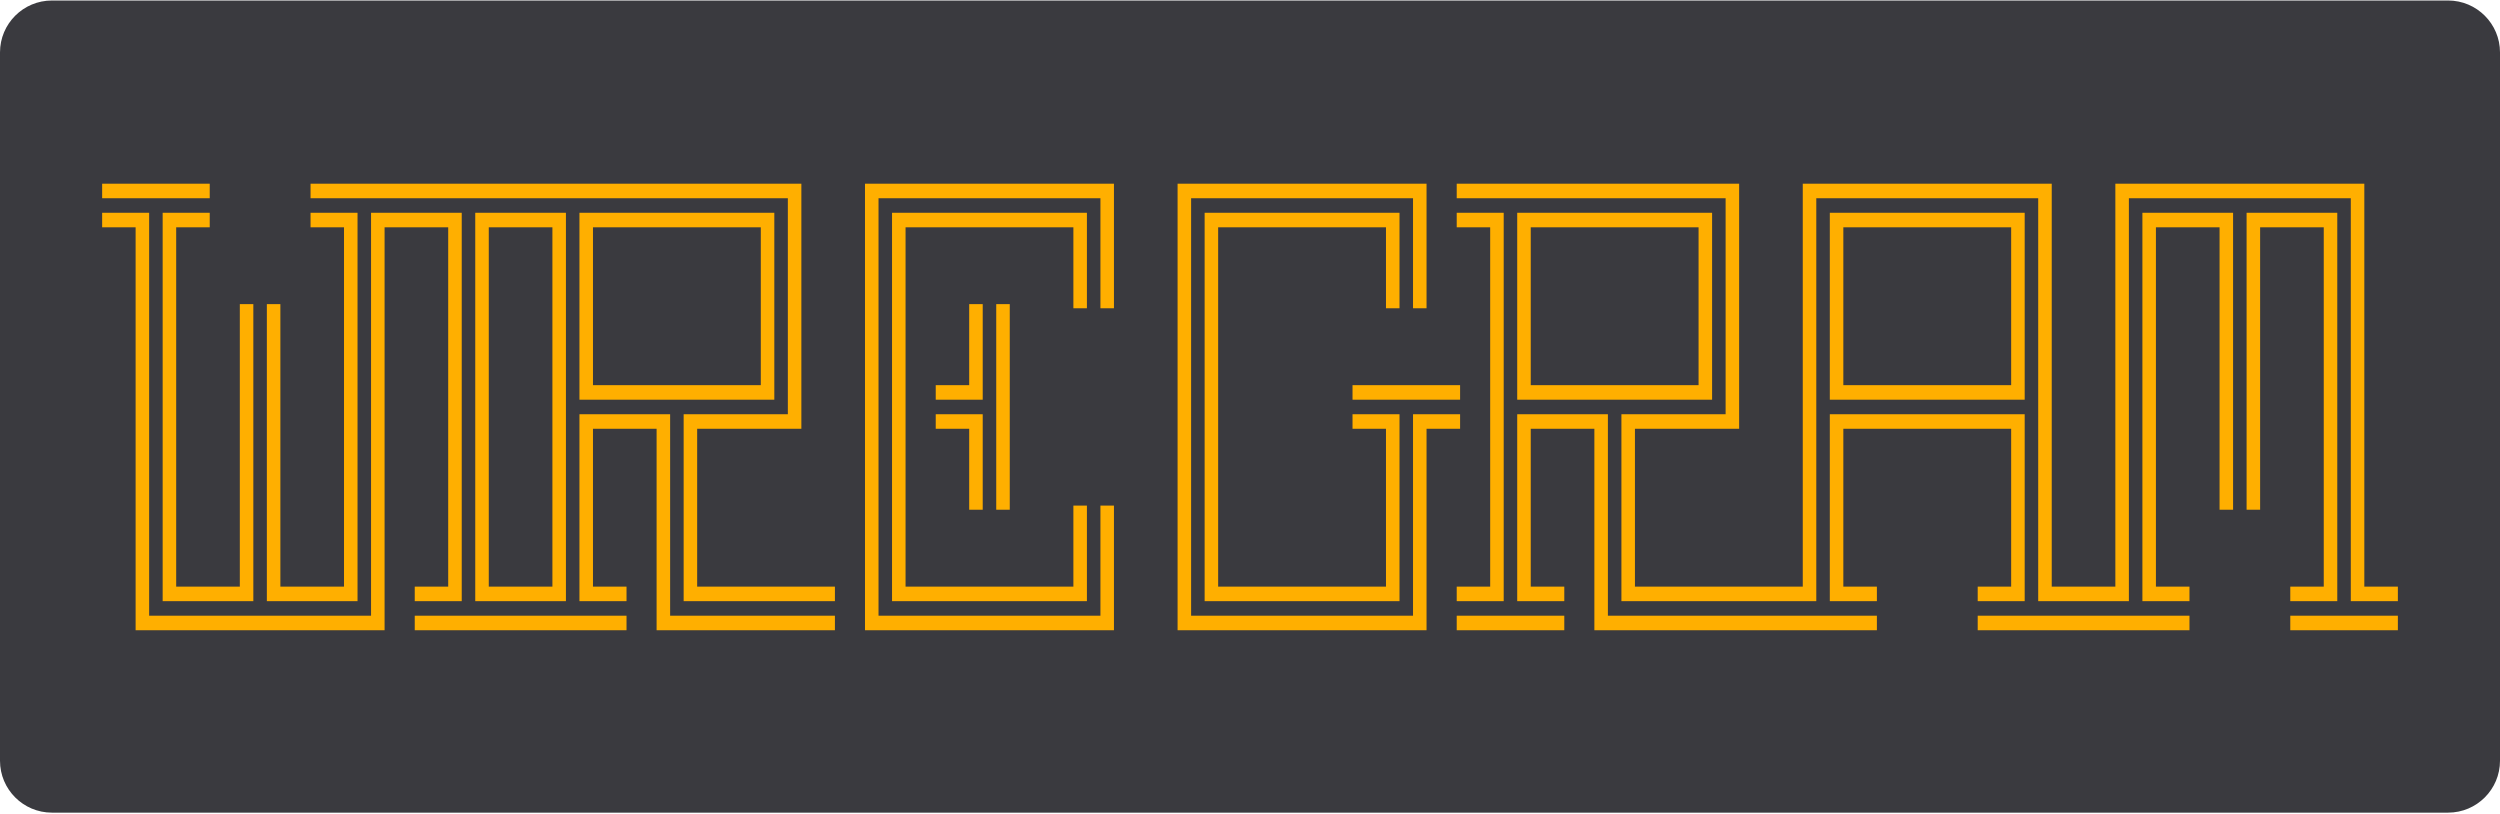
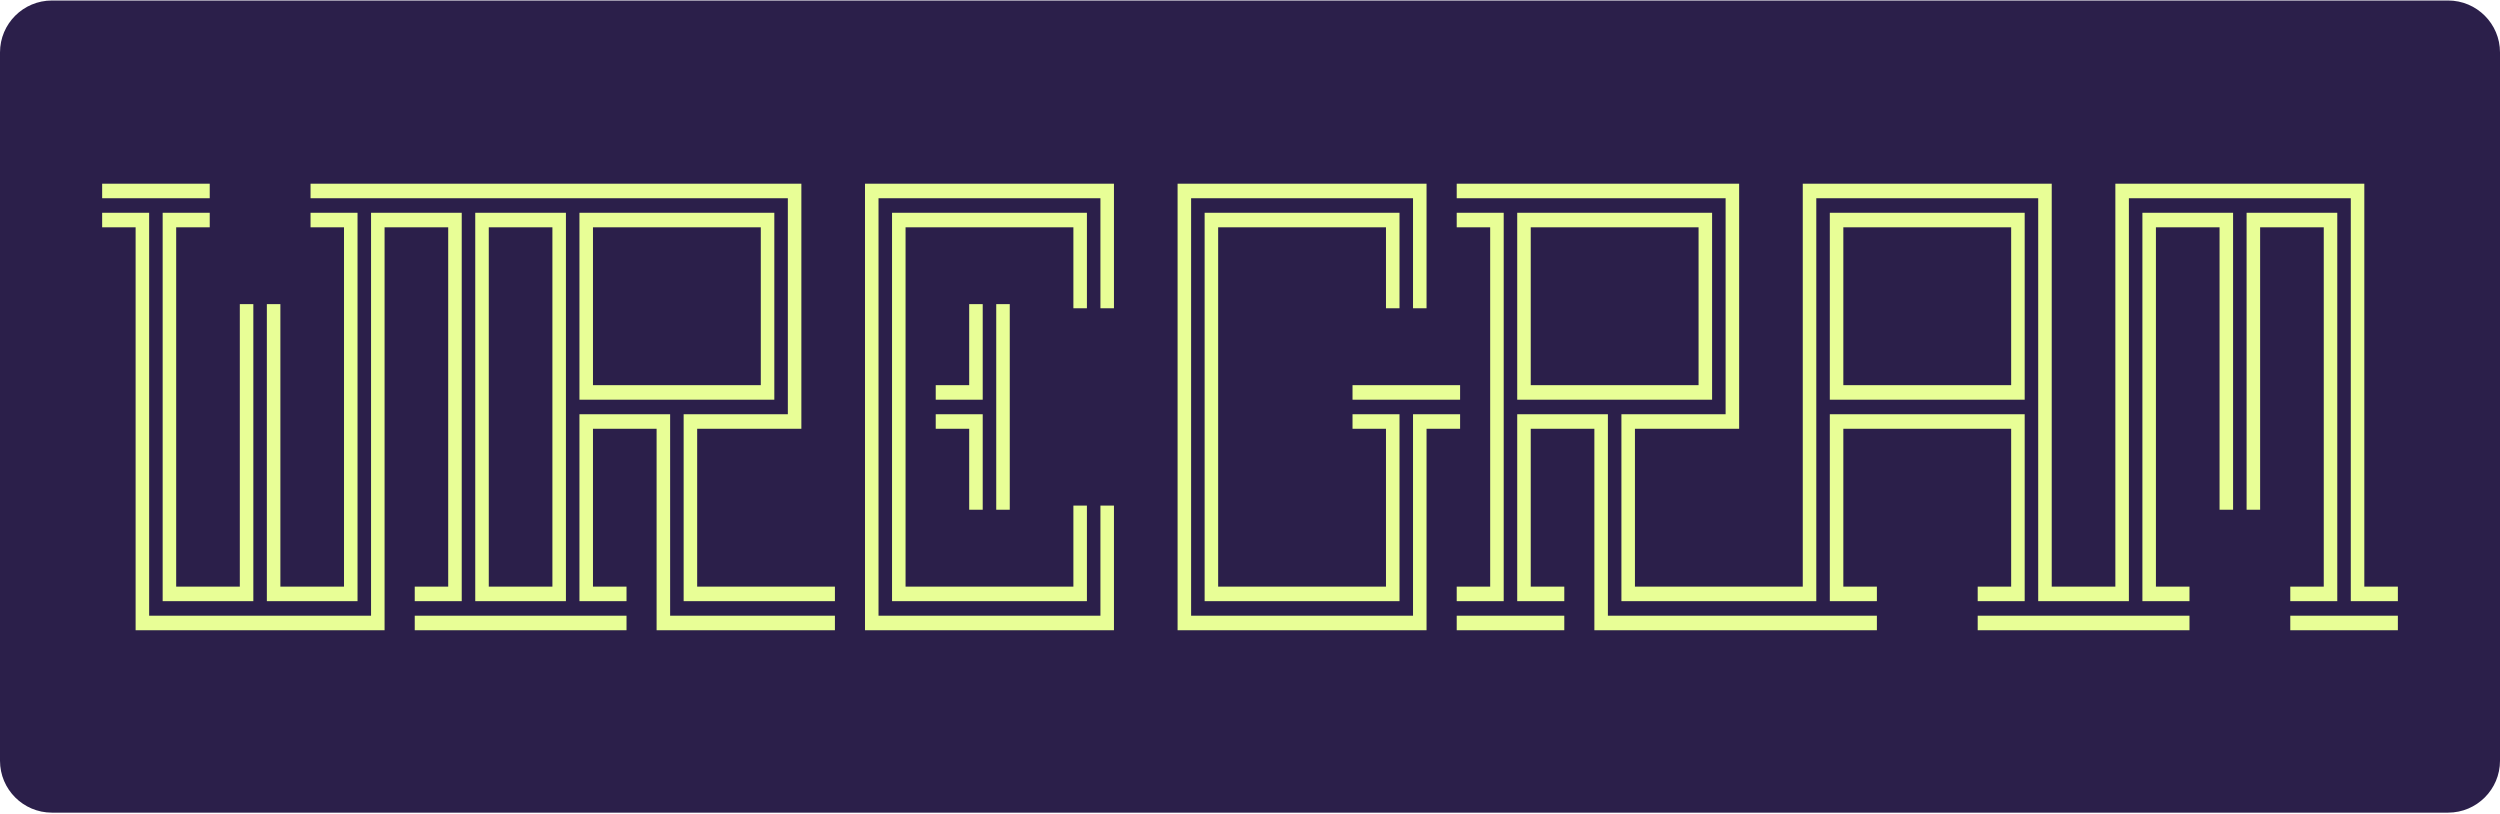
<svg xmlns="http://www.w3.org/2000/svg" viewBox="0 0 577.8 187.7" width="578" height="188" role="img" aria-label="wiregram">
-   <rect width="100%" height="100%" rx="12" fill="#3a3a3f" />
-   <path d="M23.609 45.699V42.34H48.473V45.699ZM31.344 71.129V52.418H23.609V49.059H34.469V71.129ZM37.594 71.129V49.059H48.473V52.418H40.719V71.129Z M71.773 45.699V42.34H96.637V45.699ZM79.508 71.129V52.418H71.773V49.059H82.633V71.129ZM85.758 71.129V49.059H96.637V52.418H88.883V71.129Z M95.855 45.699V42.34H120.719V45.699ZM103.59 71.129V52.418H95.855V49.059H106.715V71.129ZM109.84 71.129V49.059H120.719V52.418H112.965V71.129Z M119.938 45.699V42.34H144.801V45.699ZM127.672 71.129V52.418H119.938V49.059H130.797V71.129ZM133.922 71.129V49.059H144.801V52.418H137.047V71.129Z M144.02 45.699V42.34H168.883V45.699ZM144.02 52.418V49.059H168.883V52.418Z M182.086 71.129V45.699H168.102V42.34H185.211V71.129ZM175.836 71.129V52.418H168.102V49.059H178.961V71.129Z M199.918 71.129V42.34H217.047V45.699H203.043V71.129ZM206.168 71.129V49.059H217.047V52.418H209.293V71.129Z M216.266 45.699V42.34H241.129V45.699ZM216.266 52.418V49.059H241.129V52.418Z M254.332 71.129V45.699H240.348V42.34H257.457V71.129ZM248.082 71.129V52.418H240.348V49.059H251.207V71.129Z M272.164 71.129V42.34H289.293V45.699H275.289V71.129ZM278.414 71.129V49.059H289.293V52.418H281.539V71.129Z M288.512 45.699V42.34H313.375V45.699ZM288.512 52.418V49.059H313.375V52.418Z M326.578 71.129V45.699H312.594V42.34H329.703V71.129ZM320.328 71.129V52.418H312.594V49.059H323.453V71.129Z M336.676 45.699V42.34H361.539V45.699ZM344.41 71.129V52.418H336.676V49.059H347.535V71.129ZM350.66 71.129V49.059H361.539V52.418H353.785V71.129Z M360.758 45.699V42.34H385.621V45.699ZM360.758 52.418V49.059H385.621V52.418Z M398.824 71.129V45.699H384.84V42.34H401.949V71.129ZM392.574 71.129V52.418H384.84V49.059H395.699V71.129Z M416.656 71.129V42.34H433.785V45.699H419.781V71.129ZM422.906 71.129V49.059H433.785V52.418H426.031V71.129Z M433.004 45.699V42.34H457.867V45.699ZM433.004 52.418V49.059H457.867V52.418Z M471.07 71.129V45.699H457.086V42.34H474.195V71.129ZM464.82 71.129V52.418H457.086V49.059H467.945V71.129Z M488.902 71.129V42.34H506.031V45.699H492.027V71.129ZM495.152 71.129V49.059H506.031V52.418H498.277V71.129Z M505.25 45.699V42.34H530.113V45.699ZM512.984 71.129V52.418H505.25V49.059H516.109V71.129ZM519.234 71.129V49.059H530.113V52.418H522.359V71.129Z M543.316 71.129V45.699H529.332V42.34H546.441V71.129ZM537.066 71.129V52.418H529.332V49.059H540.191V71.129Z M31.344 117.691V70.172H34.469V117.691ZM37.594 117.691V70.172H40.719V117.691Z M55.426 117.691V70.172H58.551V117.691ZM61.676 117.691V70.172H64.801V117.691Z M79.508 117.691V70.172H82.633V117.691ZM85.758 117.691V70.172H88.883V117.691Z M103.59 117.691V70.172H106.715V117.691ZM109.84 117.691V70.172H112.965V117.691Z M133.922 92.262V70.172H137.047V88.902H144.801V92.262ZM127.672 117.691V70.172H130.797V117.691ZM133.922 117.691V95.621H144.801V98.98H137.047V117.691Z M144.02 92.262V88.902H168.883V92.262ZM151.754 117.691V98.98H144.02V95.621H154.879V117.691ZM158.004 117.691V95.621H168.883V98.98H161.129V117.691Z M168.102 92.262V88.902H175.836V70.172H178.961V92.262ZM168.102 98.98V95.621H182.086V70.172H185.211V98.98Z M199.918 117.691V70.172H203.043V117.691ZM206.168 117.691V70.172H209.293V117.691Z M216.266 92.262V88.902H224.0V70.172H227.125V92.262ZM224.0 117.691V98.98H216.266V95.621H227.125V117.691ZM230.25 117.691V70.172H233.375V117.691Z M272.164 117.691V70.172H275.289V117.691ZM278.414 117.691V70.172H281.539V117.691Z M312.594 92.262V88.902H337.457V92.262ZM320.328 117.691V98.98H312.594V95.621H323.453V117.691ZM326.578 117.691V95.621H337.457V98.98H329.703V117.691Z M350.66 92.262V70.172H353.785V88.902H361.539V92.262ZM344.41 117.691V70.172H347.535V117.691ZM350.66 117.691V95.621H361.539V98.98H353.785V117.691Z M360.758 92.262V88.902H385.621V92.262ZM368.492 117.691V98.98H360.758V95.621H371.617V117.691ZM374.742 117.691V95.621H385.621V98.98H377.867V117.691Z M384.84 92.262V88.902H392.574V70.172H395.699V92.262ZM384.84 98.98V95.621H398.824V70.172H401.949V98.98Z M422.906 92.262V70.172H426.031V88.902H433.785V92.262ZM416.656 117.691V70.172H419.781V117.691ZM422.906 117.691V95.621H433.785V98.98H426.031V117.691Z M433.004 92.262V88.902H457.867V92.262ZM433.004 98.98V95.621H457.867V98.98Z M457.086 92.262V88.902H464.82V70.172H467.945V92.262ZM464.82 117.691V98.98H457.086V95.621H467.945V117.691ZM471.07 117.691V70.172H474.195V117.691Z M488.902 117.691V70.172H492.027V117.691ZM495.152 117.691V70.172H498.277V117.691Z M512.984 117.691V70.172H516.109V117.691ZM519.234 117.691V70.172H522.359V117.691Z M537.066 117.691V70.172H540.191V117.691ZM543.316 117.691V70.172H546.441V117.691Z M37.594 138.824V116.734H40.719V135.465H48.473V138.824ZM31.344 145.543V116.734H34.469V142.184H48.473V145.543Z M47.691 145.543V142.184H72.555V145.543ZM47.691 138.824V135.465H55.426V116.734H58.551V138.824ZM61.676 138.824V116.734H64.801V135.465H72.555V138.824Z M71.773 138.824V135.465H79.508V116.734H82.633V138.824ZM71.773 145.543V142.184H85.758V116.734H88.883V145.543Z M95.855 145.543V142.184H120.719V145.543ZM95.855 138.824V135.465H103.59V116.734H106.715V138.824ZM109.84 138.824V116.734H112.965V135.465H120.719V138.824Z M119.938 145.543V142.184H144.801V145.543ZM119.938 138.824V135.465H127.672V116.734H130.797V138.824ZM133.922 138.824V116.734H137.047V135.465H144.801V138.824Z M158.004 138.824V116.734H161.129V135.465H168.883V138.824ZM151.754 145.543V116.734H154.879V142.184H168.883V145.543Z M168.102 138.824V135.465H192.965V138.824ZM168.102 145.543V142.184H192.965V145.543Z M206.168 138.824V116.734H209.293V135.465H217.047V138.824ZM199.918 145.543V116.734H203.043V142.184H217.047V145.543Z M216.266 138.824V135.465H241.129V138.824ZM216.266 145.543V142.184H241.129V145.543Z M240.348 138.824V135.465H248.082V116.734H251.207V138.824ZM240.348 145.543V142.184H254.332V116.734H257.457V145.543Z M278.414 138.824V116.734H281.539V135.465H289.293V138.824ZM272.164 145.543V116.734H275.289V142.184H289.293V145.543Z M288.512 138.824V135.465H313.375V138.824ZM288.512 145.543V142.184H313.375V145.543Z M312.594 138.824V135.465H320.328V116.734H323.453V138.824ZM312.594 145.543V142.184H326.578V116.734H329.703V145.543Z M336.676 145.543V142.184H361.539V145.543ZM336.676 138.824V135.465H344.41V116.734H347.535V138.824ZM350.66 138.824V116.734H353.785V135.465H361.539V138.824Z M374.742 138.824V116.734H377.867V135.465H385.621V138.824ZM368.492 145.543V116.734H371.617V142.184H385.621V145.543Z M384.84 138.824V135.465H409.703V138.824ZM384.84 145.543V142.184H409.703V145.543Z M408.922 145.543V142.184H433.785V145.543ZM408.922 138.824V135.465H416.656V116.734H419.781V138.824ZM422.906 138.824V116.734H426.031V135.465H433.785V138.824Z M457.086 145.543V142.184H481.949V145.543ZM457.086 138.824V135.465H464.82V116.734H467.945V138.824ZM471.07 138.824V116.734H474.195V135.465H481.949V138.824Z M481.168 145.543V142.184H506.031V145.543ZM481.168 138.824V135.465H488.902V116.734H492.027V138.824ZM495.152 138.824V116.734H498.277V135.465H506.031V138.824Z M529.332 145.543V142.184H554.195V145.543ZM529.332 138.824V135.465H537.066V116.734H540.191V138.824ZM543.316 138.824V116.734H546.441V135.465H554.195V138.824Z" fill="#ffaf00" />
+   <rect width="100%" height="100%" rx="12" fill="#2b1f4a" />
+   <path d="M23.609 45.699V42.34H48.473V45.699ZM31.344 71.129V52.418H23.609V49.059H34.469V71.129ZM37.594 71.129V49.059H48.473V52.418H40.719V71.129Z M71.773 45.699V42.34H96.637V45.699ZM79.508 71.129V52.418H71.773V49.059H82.633V71.129ZM85.758 71.129V49.059H96.637V52.418H88.883V71.129Z M95.855 45.699V42.34H120.719V45.699ZM103.59 71.129V52.418H95.855V49.059H106.715V71.129ZM109.84 71.129V49.059H120.719V52.418H112.965V71.129Z M119.938 45.699V42.34H144.801V45.699ZM127.672 71.129V52.418H119.938V49.059H130.797V71.129ZM133.922 71.129V49.059H144.801V52.418H137.047V71.129Z M144.02 45.699V42.34H168.883V45.699ZM144.02 52.418V49.059H168.883V52.418Z M182.086 71.129V45.699H168.102V42.34H185.211V71.129ZM175.836 71.129V52.418H168.102V49.059H178.961V71.129Z M199.918 71.129V42.34H217.047V45.699H203.043V71.129ZM206.168 71.129V49.059H217.047V52.418H209.293V71.129Z M216.266 45.699V42.34H241.129V45.699ZM216.266 52.418V49.059H241.129V52.418Z M254.332 71.129V45.699H240.348V42.34H257.457V71.129ZM248.082 71.129V52.418H240.348V49.059H251.207V71.129Z M272.164 71.129V42.34H289.293V45.699H275.289V71.129ZM278.414 71.129V49.059H289.293V52.418H281.539V71.129Z M288.512 45.699V42.34H313.375V45.699ZM288.512 52.418V49.059H313.375V52.418Z M326.578 71.129V45.699H312.594V42.34H329.703V71.129ZM320.328 71.129V52.418H312.594V49.059H323.453V71.129Z M336.676 45.699V42.34H361.539V45.699ZM344.41 71.129V52.418H336.676V49.059H347.535V71.129ZM350.66 71.129V49.059H361.539V52.418H353.785V71.129Z M360.758 45.699V42.34H385.621V45.699ZM360.758 52.418V49.059H385.621V52.418Z M398.824 71.129V45.699H384.84V42.34H401.949V71.129ZM392.574 71.129V52.418H384.84V49.059H395.699V71.129Z M416.656 71.129V42.34H433.785V45.699H419.781V71.129ZM422.906 71.129V49.059H433.785V52.418H426.031V71.129Z M433.004 45.699V42.34H457.867V45.699ZM433.004 52.418V49.059H457.867V52.418Z M471.07 71.129V45.699H457.086V42.34H474.195V71.129ZM464.82 71.129V52.418H457.086V49.059H467.945V71.129Z M488.902 71.129V42.34H506.031V45.699H492.027V71.129ZM495.152 71.129V49.059H506.031V52.418H498.277V71.129Z M505.25 45.699V42.34H530.113V45.699ZM512.984 71.129V52.418H505.25V49.059H516.109V71.129ZM519.234 71.129V49.059H530.113V52.418H522.359V71.129Z M543.316 71.129V45.699H529.332V42.34H546.441V71.129ZM537.066 71.129V52.418H529.332V49.059H540.191V71.129Z M31.344 117.691V70.172H34.469V117.691ZM37.594 117.691V70.172H40.719V117.691Z M55.426 117.691V70.172H58.551V117.691ZM61.676 117.691V70.172H64.801V117.691Z M79.508 117.691V70.172H82.633V117.691ZM85.758 117.691V70.172H88.883V117.691Z M103.59 117.691V70.172H106.715V117.691ZM109.84 117.691V70.172H112.965V117.691Z M133.922 92.262V70.172H137.047V88.902H144.801V92.262ZM127.672 117.691V70.172H130.797V117.691ZM133.922 117.691V95.621H144.801V98.98H137.047V117.691Z M144.02 92.262V88.902H168.883V92.262ZM151.754 117.691V98.98H144.02V95.621H154.879V117.691ZM158.004 117.691V95.621H168.883V98.98H161.129V117.691Z M168.102 92.262V88.902H175.836V70.172H178.961V92.262ZM168.102 98.98V95.621H182.086V70.172H185.211V98.98Z M199.918 117.691V70.172H203.043V117.691ZM206.168 117.691V70.172H209.293V117.691Z M216.266 92.262V88.902H224.0V70.172H227.125V92.262ZM224.0 117.691V98.98H216.266V95.621H227.125V117.691ZM230.25 117.691V70.172H233.375V117.691Z M272.164 117.691V70.172H275.289V117.691ZM278.414 117.691V70.172H281.539V117.691Z M312.594 92.262V88.902H337.457V92.262ZM320.328 117.691V98.98H312.594V95.621H323.453V117.691ZM326.578 117.691V95.621H337.457V98.98H329.703V117.691Z M350.66 92.262V70.172H353.785V88.902H361.539V92.262ZM344.41 117.691V70.172H347.535V117.691ZM350.66 117.691V95.621H361.539V98.98H353.785V117.691Z M360.758 92.262V88.902H385.621V92.262ZM368.492 117.691V98.98H360.758V95.621H371.617V117.691ZM374.742 117.691V95.621H385.621V98.98H377.867V117.691Z M384.84 92.262V88.902H392.574V70.172H395.699V92.262ZM384.84 98.98V95.621H398.824V70.172H401.949V98.98Z M422.906 92.262V70.172H426.031V88.902H433.785V92.262ZM416.656 117.691V70.172H419.781V117.691ZM422.906 117.691V95.621H433.785V98.98H426.031V117.691Z M433.004 92.262V88.902H457.867V92.262ZM433.004 98.98V95.621H457.867V98.98Z M457.086 92.262V88.902H464.82V70.172H467.945V92.262ZM464.82 117.691V98.98H457.086V95.621H467.945V117.691ZM471.07 117.691V70.172H474.195V117.691Z M488.902 117.691V70.172H492.027V117.691ZM495.152 117.691V70.172H498.277V117.691Z M512.984 117.691V70.172H516.109V117.691ZM519.234 117.691V70.172H522.359V117.691Z M537.066 117.691V70.172H540.191V117.691ZM543.316 117.691V70.172H546.441V117.691Z M37.594 138.824V116.734H40.719V135.465H48.473V138.824ZM31.344 145.543V116.734H34.469V142.184H48.473V145.543Z M47.691 145.543V142.184H72.555V145.543ZM47.691 138.824V135.465H55.426V116.734H58.551V138.824ZM61.676 138.824V116.734H64.801V135.465H72.555V138.824Z M71.773 138.824V135.465H79.508V116.734H82.633V138.824ZM71.773 145.543V142.184H85.758V116.734H88.883V145.543Z M95.855 145.543V142.184H120.719V145.543ZM95.855 138.824V135.465H103.59V116.734H106.715V138.824ZM109.84 138.824V116.734H112.965V135.465H120.719V138.824Z M119.938 145.543V142.184H144.801V145.543ZM119.938 138.824V135.465H127.672V116.734H130.797V138.824ZM133.922 138.824V116.734H137.047V135.465H144.801V138.824Z M158.004 138.824V116.734H161.129V135.465H168.883V138.824ZM151.754 145.543V116.734H154.879V142.184H168.883V145.543Z M168.102 138.824V135.465H192.965V138.824ZM168.102 145.543V142.184H192.965V145.543Z M206.168 138.824V116.734H209.293V135.465H217.047V138.824ZM199.918 145.543V116.734H203.043V142.184H217.047V145.543Z M216.266 138.824V135.465H241.129V138.824ZM216.266 145.543V142.184H241.129V145.543Z M240.348 138.824V135.465H248.082V116.734H251.207V138.824ZM240.348 145.543V142.184H254.332V116.734H257.457V145.543Z M278.414 138.824V116.734H281.539V135.465H289.293V138.824ZM272.164 145.543V116.734H275.289V142.184H289.293V145.543Z M288.512 138.824V135.465H313.375V138.824ZM288.512 145.543V142.184H313.375V145.543Z M312.594 138.824V135.465H320.328V116.734H323.453V138.824ZM312.594 145.543V142.184H326.578V116.734H329.703V145.543Z M336.676 145.543V142.184H361.539V145.543ZM336.676 138.824V135.465H344.41V116.734H347.535V138.824ZM350.66 138.824V116.734H353.785V135.465H361.539V138.824Z M374.742 138.824V116.734H377.867V135.465H385.621V138.824ZM368.492 145.543V116.734H371.617V142.184H385.621V145.543Z M384.84 138.824V135.465H409.703V138.824ZM384.84 145.543V142.184H409.703V145.543Z M408.922 145.543V142.184H433.785V145.543ZM408.922 138.824V135.465H416.656V116.734H419.781V138.824ZM422.906 138.824V116.734H426.031V135.465H433.785V138.824Z M457.086 145.543V142.184H481.949V145.543ZM457.086 138.824V135.465H464.82V116.734H467.945V138.824ZM471.07 138.824V116.734H474.195V135.465H481.949V138.824Z M481.168 145.543V142.184H506.031V145.543ZM481.168 138.824V135.465H488.902V116.734H492.027V138.824ZM495.152 138.824V116.734H498.277V135.465H506.031V138.824Z M529.332 145.543V142.184H554.195V145.543ZM529.332 138.824V135.465H537.066V116.734H540.191V138.824ZM543.316 138.824V116.734H546.441V135.465H554.195V138.824Z" fill="#E8FE96" />
</svg>
